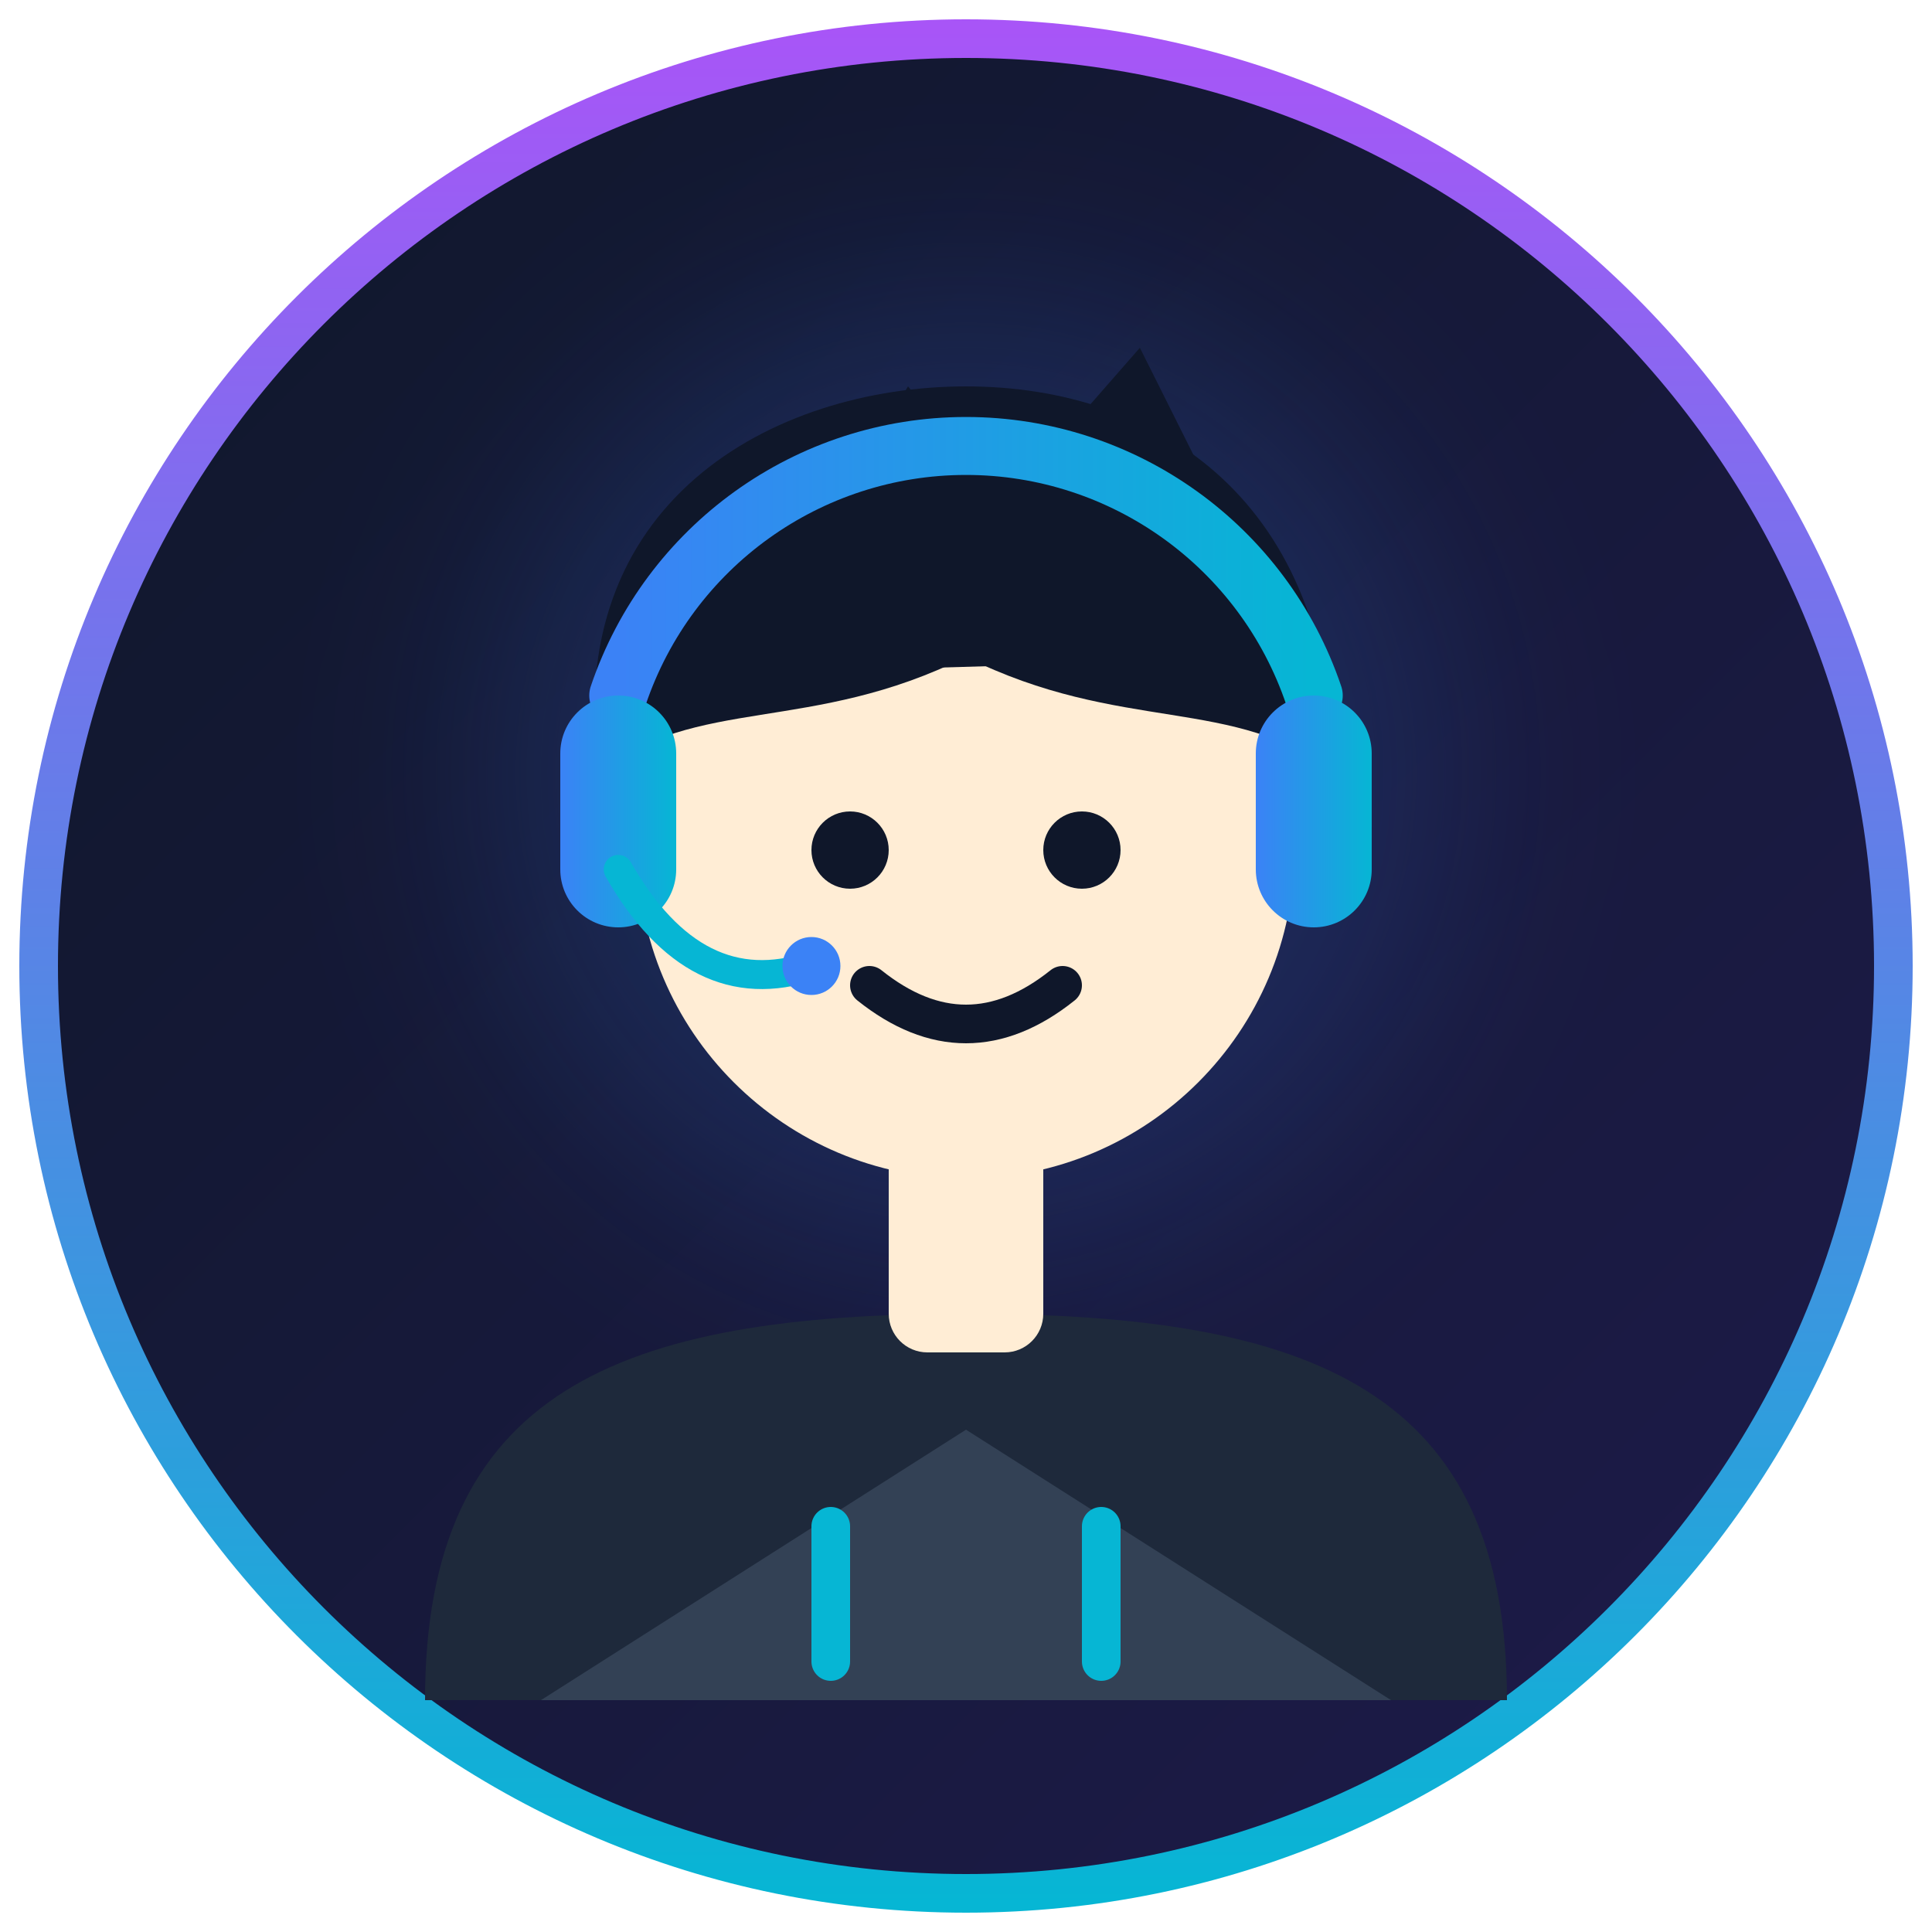
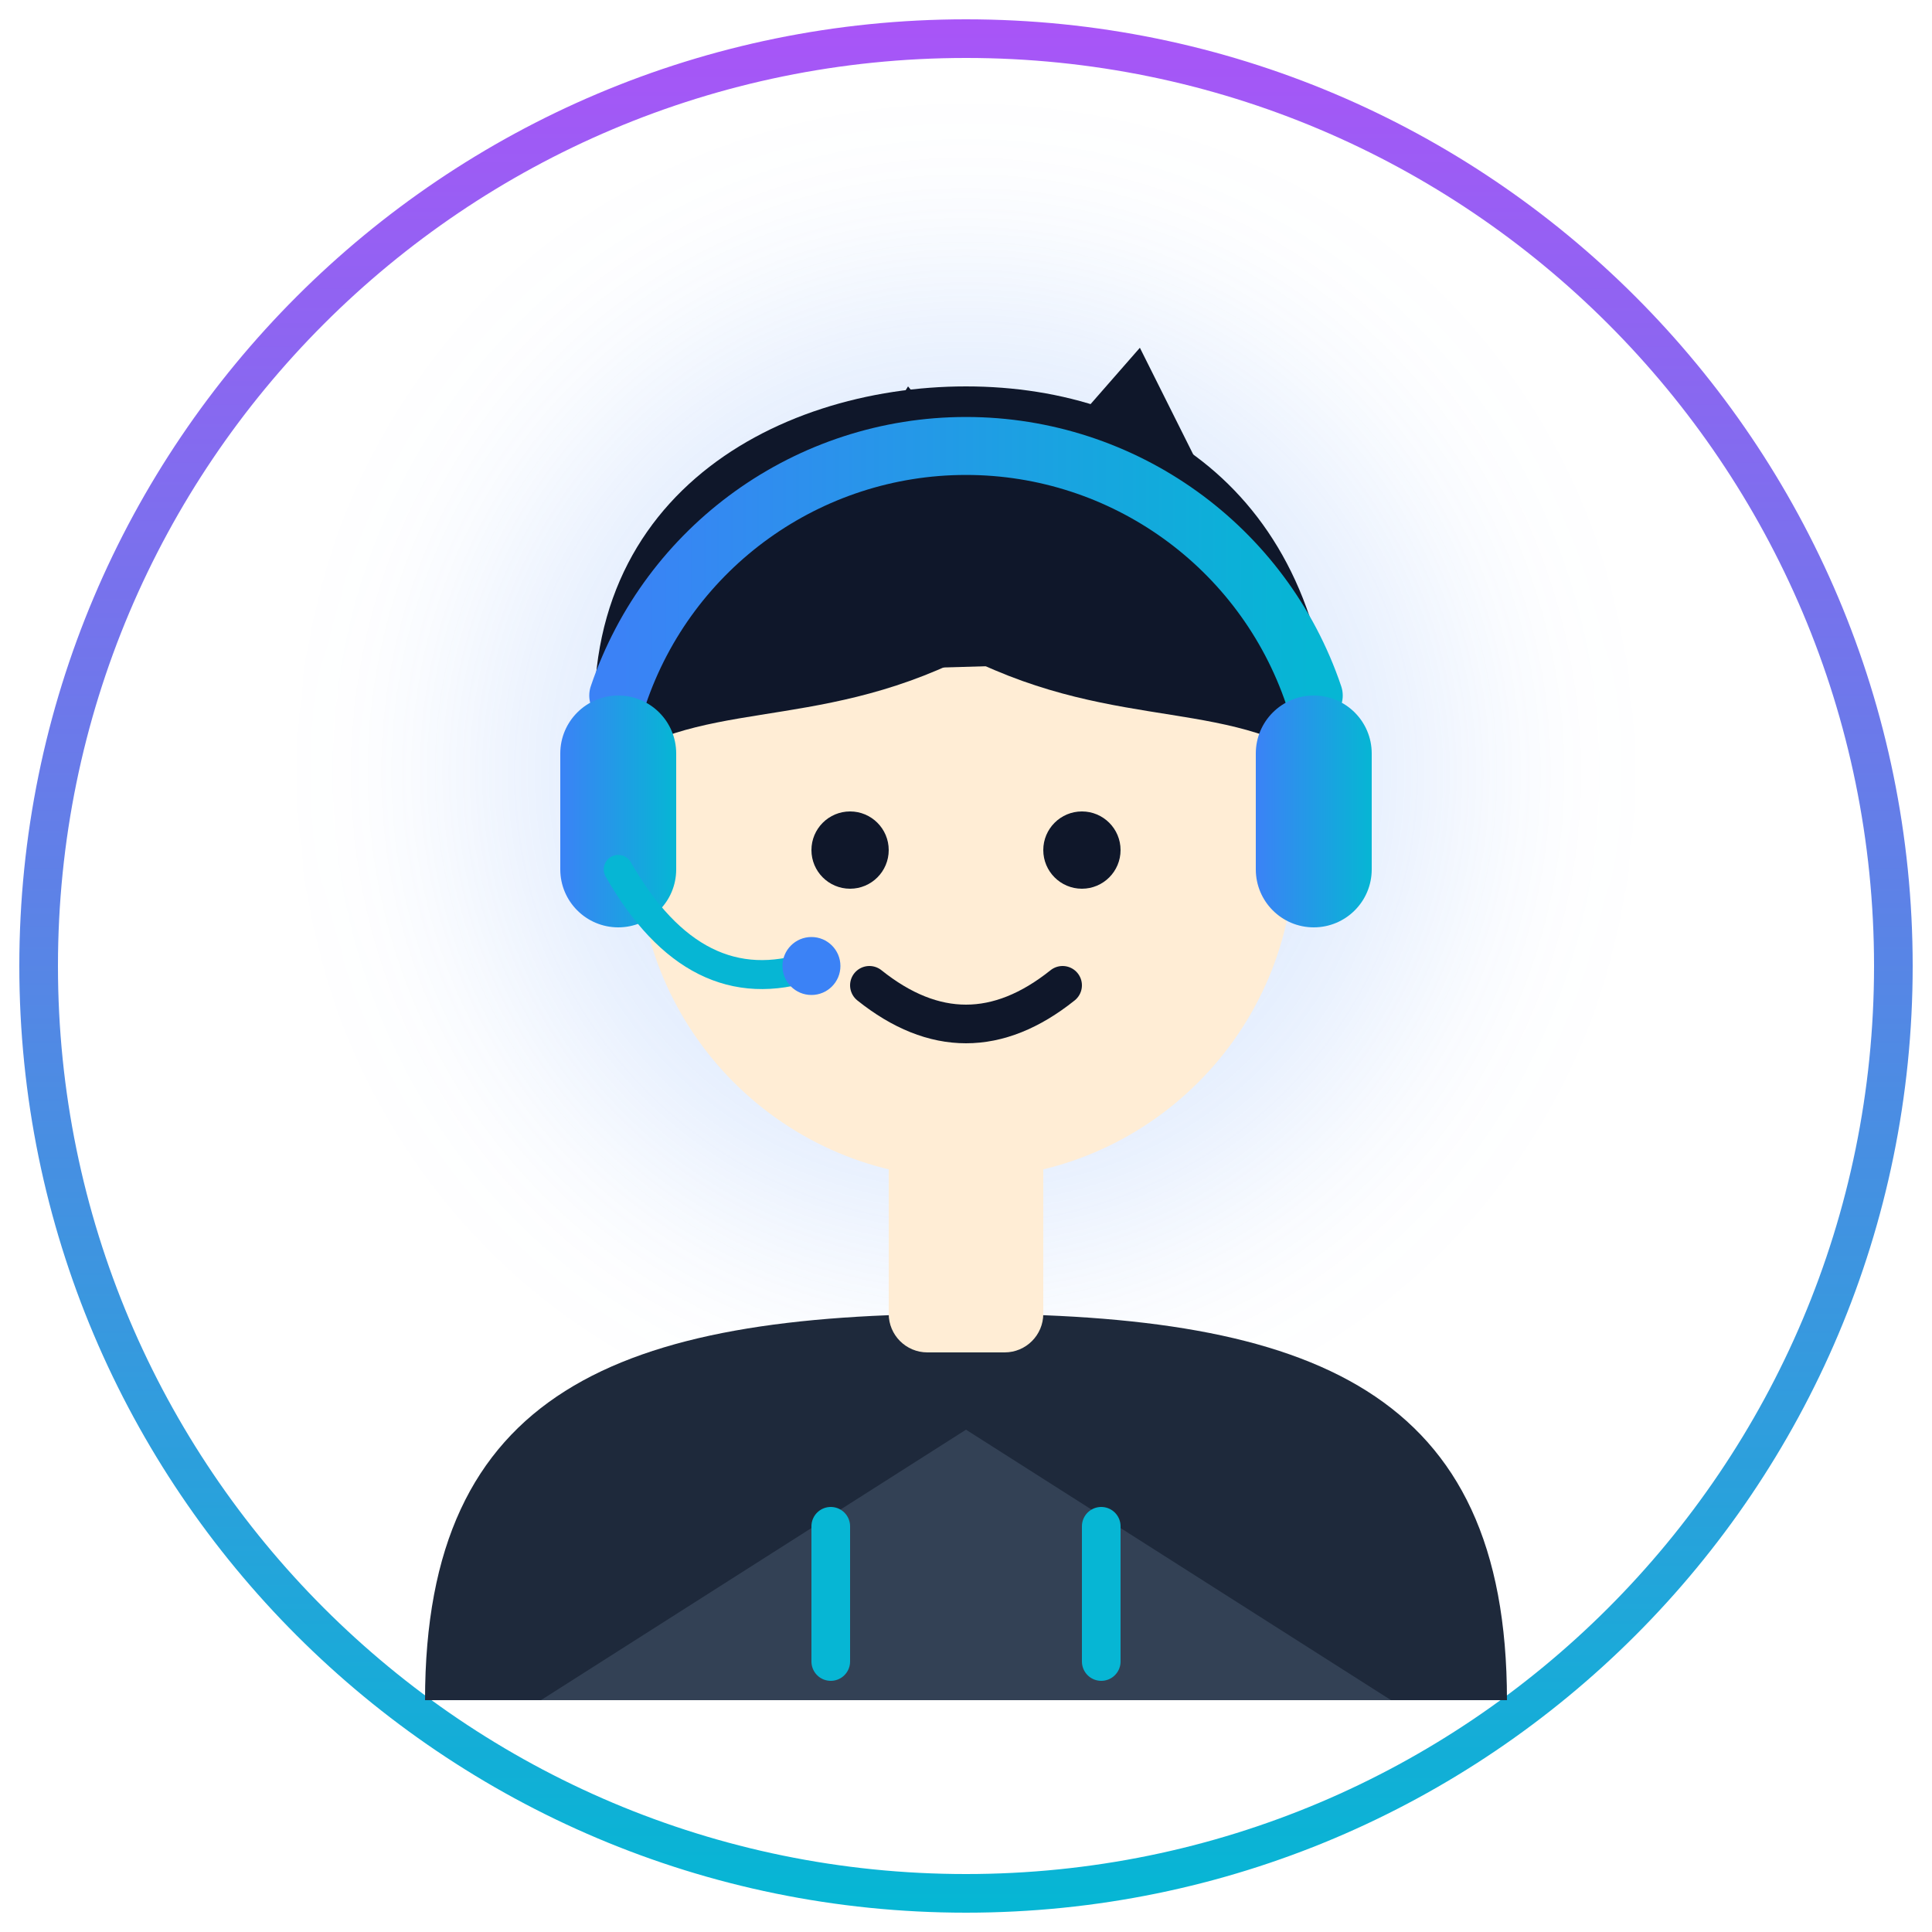
<svg xmlns="http://www.w3.org/2000/svg" viewBox="0 0 100 100">
  <defs>
    <linearGradient id="bgGrad" x1="0%" y1="0%" x2="100%" y2="100%">
      <stop offset="0%" stop-color="#0f172a" />
      <stop offset="100%" stop-color="#1e1b4b" />
    </linearGradient>
    <linearGradient id="accentGrad" x1="0%" y1="0%" x2="100%" y2="0%">
      <stop offset="0%" stop-color="#3b82f6" />
      <stop offset="100%" stop-color="#06b6d4" />
    </linearGradient>
    <linearGradient id="neonGlow" x1="0%" y1="0%" x2="0%" y2="100%">
      <stop offset="0%" stop-color="#a855f7" />
      <stop offset="100%" stop-color="#06b6d4" />
    </linearGradient>
  </defs>
-   <circle cx="50" cy="50" r="48" fill="url(#bgGrad)" stroke="url(#neonGlow)" stroke-width="2" />
+   <circle cx="50" cy="50" r="48" fill="transparent" stroke="url(#neonGlow)" stroke-width="2" />
  <circle cx="50" cy="40" r="25" fill="#3b82f6" opacity="0.15" filter="blur(5px)" />
  <path d="M 22,88 C 22,72 32,68 50,68 C 68,68 78,72 78,88 Z" fill="#1e293b" />
  <path d="M 28,88 L 50,74 L 72,88 Z" fill="#334155" />
  <path d="M 43,79 L 43,86 M 57,79 L 57,86" stroke="#06b6d4" stroke-width="2" stroke-linecap="round" />
  <rect x="46" y="58" width="8" height="12" rx="2" fill="#ffedd5" />
  <circle cx="50" cy="44" r="17" fill="#ffedd5" />
  <circle cx="44" cy="44" r="2" fill="#0f172a" />
  <circle cx="56" cy="44" r="2" fill="#0f172a" />
  <path d="M 45,51 Q 50,55 55,51" fill="none" stroke="#0f172a" stroke-width="2" stroke-linecap="round" />
  <path d="M 31,40 C 29,26 40,20 50,20 C 60,20 69,26 69,40 C 64,36 58,38 50,34 C 42,38 36,36 31,40 Z" fill="#0f172a" />
  <path d="M 33,35 L 36,25 L 42,28 L 47,20 L 52,26 L 59,18 L 63,26 L 68,34 Z" fill="#0f172a" />
  <path d="M 32,36 A 19,19 0 0,1 68,36" fill="none" stroke="url(#accentGrad)" stroke-width="3" stroke-linecap="round" />
  <rect x="29" y="36" width="6" height="12" rx="3" fill="url(#accentGrad)" />
  <rect x="65" y="36" width="6" height="12" rx="3" fill="url(#accentGrad)" />
  <path d="M 32,45 Q 36,52 42,50" fill="none" stroke="#06b6d4" stroke-width="1.5" stroke-linecap="round" />
  <circle cx="42" cy="50" r="1.5" fill="#3b82f6" />
</svg>
